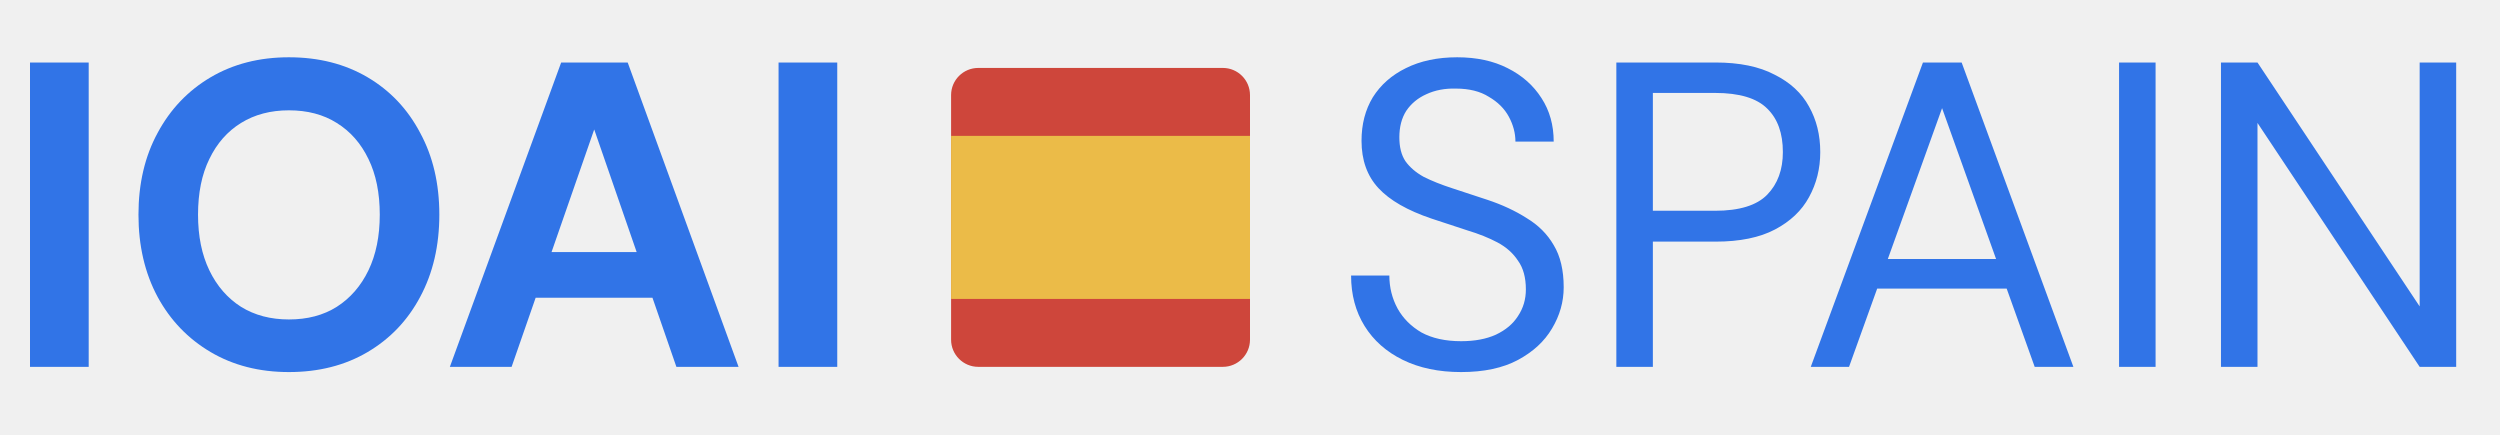
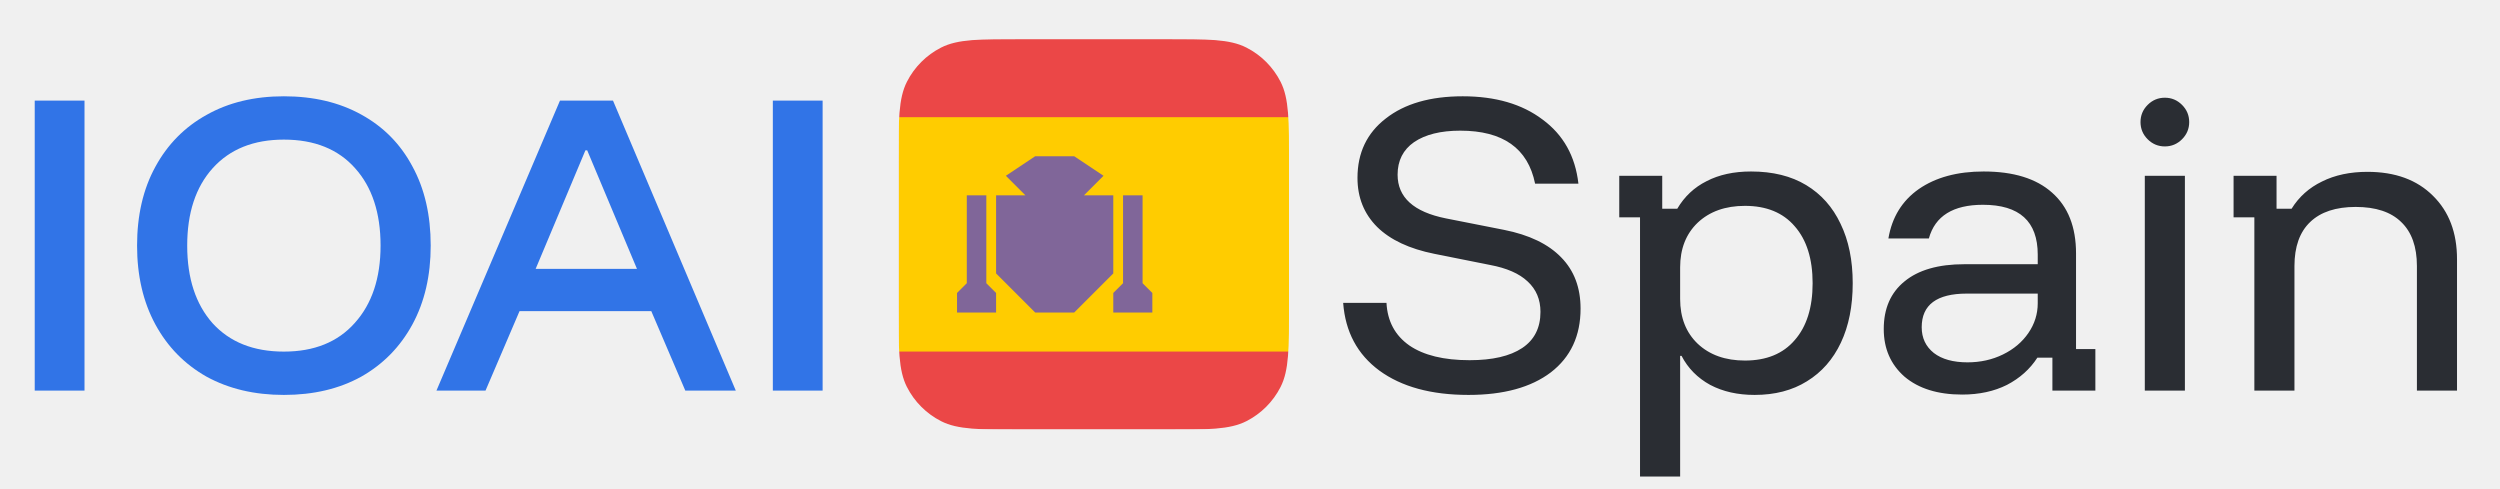
- <svg xmlns="http://www.w3.org/2000/svg" width="184" height="32" viewBox="0 0 184 32" fill="none">
-   <g clip-path="url(#clip0_400_875)">
-     <path d="M2.208 27V4.6H6.528V27H2.208ZM21.263 27.384C19.087 27.384 17.167 26.893 15.503 25.912C13.839 24.931 12.537 23.576 11.599 21.848C10.66 20.099 10.191 18.083 10.191 15.8C10.191 13.517 10.66 11.512 11.599 9.784C12.537 8.035 13.839 6.669 15.503 5.688C17.167 4.707 19.087 4.216 21.263 4.216C23.46 4.216 25.391 4.707 27.055 5.688C28.719 6.669 30.009 8.035 30.927 9.784C31.865 11.512 32.335 13.517 32.335 15.8C32.335 18.083 31.865 20.099 30.927 21.848C30.009 23.576 28.719 24.931 27.055 25.912C25.391 26.893 23.46 27.384 21.263 27.384ZM21.263 23.512C22.628 23.512 23.801 23.203 24.783 22.584C25.785 21.944 26.564 21.048 27.119 19.896C27.673 18.744 27.951 17.379 27.951 15.8C27.951 14.2 27.673 12.835 27.119 11.704C26.564 10.552 25.785 9.667 24.783 9.048C23.801 8.429 22.628 8.12 21.263 8.12C19.919 8.12 18.745 8.429 17.743 9.048C16.74 9.667 15.961 10.552 15.407 11.704C14.852 12.835 14.575 14.2 14.575 15.8C14.575 17.379 14.852 18.744 15.407 19.896C15.961 21.048 16.74 21.944 17.743 22.584C18.745 23.203 19.919 23.512 21.263 23.512ZM33.11 27L41.302 4.6H46.198L54.358 27H49.782L43.734 9.528L37.654 27H33.11ZM36.726 21.912L37.878 18.552H49.27L50.39 21.912H36.726ZM57.302 27V4.6H61.622V27H57.302Z" fill="#3174E7" />
-     <rect x="70" y="5" width="22" height="22" rx="2" fill="#CE463B" />
-     <rect x="70" y="10" width="22" height="12" fill="#EBBB48" />
-     <path d="M107.536 27.384C105.893 27.384 104.464 27.085 103.248 26.488C102.032 25.891 101.093 25.059 100.432 23.992C99.771 22.925 99.44 21.688 99.44 20.28H102.256C102.256 21.155 102.459 21.965 102.864 22.712C103.269 23.437 103.856 24.024 104.624 24.472C105.413 24.899 106.384 25.112 107.536 25.112C108.539 25.112 109.392 24.952 110.096 24.632C110.821 24.291 111.365 23.832 111.728 23.256C112.112 22.68 112.304 22.029 112.304 21.304C112.304 20.429 112.112 19.725 111.728 19.192C111.365 18.637 110.864 18.189 110.224 17.848C109.584 17.507 108.837 17.208 107.984 16.952C107.152 16.675 106.277 16.387 105.36 16.088C103.589 15.491 102.288 14.744 101.456 13.848C100.624 12.952 100.208 11.789 100.208 10.36C100.208 9.144 100.485 8.077 101.04 7.16C101.616 6.243 102.427 5.528 103.472 5.016C104.539 4.483 105.797 4.216 107.248 4.216C108.677 4.216 109.915 4.483 110.96 5.016C112.027 5.549 112.859 6.285 113.456 7.224C114.053 8.141 114.352 9.208 114.352 10.424H111.536C111.536 9.805 111.376 9.197 111.056 8.6C110.736 8.003 110.245 7.512 109.584 7.128C108.944 6.723 108.133 6.52 107.152 6.52C106.341 6.499 105.616 6.637 104.976 6.936C104.357 7.213 103.867 7.619 103.504 8.152C103.163 8.685 102.992 9.336 102.992 10.104C102.992 10.829 103.141 11.416 103.44 11.864C103.76 12.312 104.208 12.696 104.784 13.016C105.381 13.315 106.075 13.592 106.864 13.848C107.653 14.104 108.528 14.392 109.488 14.712C110.576 15.075 111.536 15.523 112.368 16.056C113.221 16.568 113.883 17.229 114.352 18.04C114.843 18.851 115.088 19.885 115.088 21.144C115.088 22.211 114.8 23.224 114.224 24.184C113.669 25.123 112.837 25.891 111.728 26.488C110.619 27.085 109.221 27.384 107.536 27.384ZM118.963 27V4.6H126.259C128.029 4.6 129.48 4.899 130.611 5.496C131.763 6.072 132.605 6.851 133.139 7.832C133.693 8.813 133.971 9.933 133.971 11.192C133.971 12.408 133.693 13.517 133.139 14.52C132.605 15.501 131.773 16.291 130.643 16.888C129.512 17.485 128.051 17.784 126.259 17.784H121.651V27H118.963ZM121.651 15.512H126.227C128.019 15.512 129.299 15.117 130.067 14.328C130.835 13.539 131.219 12.493 131.219 11.192C131.219 9.805 130.835 8.739 130.067 7.992C129.299 7.224 128.019 6.84 126.227 6.84H121.651V15.512ZM133.273 27L141.529 4.6H144.377L152.601 27H149.753L142.937 7.96L136.089 27H133.273ZM137.049 21.24L137.817 19.064H147.961L148.729 21.24H137.049ZM155.963 27V4.6H158.651V27H155.963ZM163.463 27V4.6H166.151L178.087 22.552V4.6H180.775V27H178.087L166.151 9.048V27H163.463Z" fill="#3174E7" />
+ <svg xmlns="http://www.w3.org/2000/svg" width="128" height="25" viewBox="0 0 128 25" fill="none">
+   <path d="M1.778 20V5.15H4.327V20H1.778ZM14.535 20.22C13.032 20.22 11.712 19.908 10.575 19.285C9.45 18.649 8.577 17.757 7.953 16.608C7.33 15.459 7.018 14.115 7.018 12.575C7.018 11.023 7.33 9.678 7.953 8.542C8.577 7.393 9.45 6.507 10.575 5.883C11.699 5.248 13.019 4.93 14.535 4.93C16.05 4.93 17.37 5.242 18.495 5.865C19.632 6.488 20.506 7.374 21.117 8.523C21.74 9.66 22.052 11.011 22.052 12.575C22.052 14.115 21.74 15.459 21.117 16.608C20.493 17.757 19.619 18.649 18.495 19.285C17.37 19.908 16.05 20.22 14.535 20.22ZM14.535 18.002C16.087 18.002 17.297 17.513 18.165 16.535C19.045 15.557 19.485 14.237 19.485 12.575C19.485 10.901 19.051 9.581 18.183 8.615C17.316 7.637 16.099 7.148 14.535 7.148C12.983 7.148 11.767 7.637 10.887 8.615C10.019 9.581 9.585 10.901 9.585 12.575C9.585 14.249 10.019 15.576 10.887 16.553C11.767 17.519 12.983 18.002 14.535 18.002ZM22.346 20L28.671 5.15H31.385L37.673 20H35.088L33.346 15.93H26.6L24.858 20H22.346ZM27.425 13.767H32.613L30.065 7.698H29.973L27.425 13.767ZM39.569 20V5.15H42.118V20H39.569Z" fill="#3174E7" />
+   <g clip-path="url(#clip0_492_974)">
+     <mask id="mask0_492_974" style="mask-type:alpha" maskUnits="userSpaceOnUse" x="46" y="2" width="20" height="20">
+       <path d="M46 8.4C46 6.16 46 5.04 46.436 4.184C46.819 3.431 47.431 2.819 48.184 2.436C49.04 2 50.16 2 52.4 2H59.6C61.84 2 62.96 2 63.816 2.436C64.569 2.819 65.18 3.431 65.564 4.184C66 5.04 66 6.16 66 8.4V15.6C66 17.84 66 18.96 65.564 19.816C65.18 20.569 64.569 21.18 63.816 21.564C62.96 22 61.84 22 59.6 22H52.4C50.16 22 49.04 22 48.184 21.564C47.431 21.18 46.819 20.569 46.436 19.816C46 18.96 46 17.84 46 15.6V8.4Z" fill="#EB4747" />
+     </mask>
+     <g mask="url(#mask0_492_974)">
+       <rect x="46" y="2" width="20" height="20" fill="#EB4747" />
+       <rect x="46" y="6" width="20" height="12" fill="#FFCC00" />
+       <path d="M49 16V15L49.5 14.5V10H50.5V14.5L51 15V16H49Z" fill="#806699" />
+       <path d="M51 14V10H52.5L51.5 9L53 8H55L56.5 9L55.5 10H57V14L55 16H53L51 14Z" fill="#806699" />
+       <path d="M57 15V16H59V15L58.5 14.5V10H57.5V14.5L57 15Z" fill="#806699" />
+     </g>
  </g>
+   <path d="M75.187 20.22C73.28 20.22 71.758 19.804 70.622 18.973C69.497 18.142 68.88 16.987 68.77 15.508H70.988C71.037 16.449 71.428 17.177 72.162 17.69C72.895 18.191 73.922 18.442 75.242 18.442C76.415 18.442 77.313 18.234 77.937 17.818C78.56 17.403 78.872 16.786 78.872 15.967C78.872 15.331 78.652 14.812 78.212 14.408C77.784 14.005 77.142 13.724 76.287 13.565L73.445 12.997C72.162 12.74 71.184 12.282 70.512 11.622C69.839 10.949 69.503 10.112 69.503 9.11C69.503 7.827 69.986 6.812 70.952 6.067C71.917 5.309 73.231 4.93 74.893 4.93C76.568 4.93 77.931 5.327 78.982 6.122C80.045 6.904 80.656 7.998 80.815 9.403H78.597C78.23 7.594 76.953 6.69 74.765 6.69C73.763 6.69 72.974 6.886 72.4 7.277C71.838 7.668 71.557 8.224 71.557 8.945C71.557 10.106 72.382 10.852 74.032 11.182L77.002 11.768C78.297 12.025 79.275 12.496 79.935 13.18C80.595 13.852 80.925 14.726 80.925 15.802C80.925 17.195 80.418 18.283 79.403 19.065C78.389 19.835 76.983 20.22 75.187 20.22ZM83.969 24.4V11.127H82.906V9H85.106V10.687H85.876C86.243 10.063 86.744 9.593 87.379 9.275C88.015 8.945 88.773 8.78 89.653 8.78C90.765 8.78 91.706 9.012 92.476 9.477C93.246 9.941 93.833 10.601 94.236 11.457C94.652 12.312 94.859 13.327 94.859 14.5C94.859 15.673 94.658 16.688 94.254 17.543C93.851 18.399 93.271 19.059 92.513 19.523C91.767 19.988 90.875 20.22 89.836 20.22C88.968 20.22 88.211 20.049 87.563 19.707C86.915 19.352 86.426 18.857 86.096 18.222H86.023V24.4H83.969ZM89.341 18.46C90.441 18.46 91.291 18.112 91.889 17.415C92.501 16.718 92.806 15.747 92.806 14.5C92.806 13.253 92.501 12.282 91.889 11.585C91.291 10.888 90.441 10.54 89.341 10.54C88.339 10.54 87.532 10.827 86.921 11.402C86.322 11.976 86.023 12.74 86.023 13.693V15.307C86.023 16.26 86.322 17.024 86.921 17.598C87.532 18.173 88.339 18.46 89.341 18.46ZM100.463 20.202C99.216 20.202 98.233 19.896 97.511 19.285C96.803 18.662 96.448 17.849 96.448 16.847C96.448 15.796 96.803 14.983 97.511 14.408C98.22 13.822 99.241 13.528 100.573 13.528H104.332V13.033C104.332 11.334 103.397 10.485 101.527 10.485C99.999 10.485 99.076 11.059 98.758 12.208H96.686C96.87 11.121 97.389 10.277 98.245 9.678C99.113 9.079 100.219 8.78 101.563 8.78C103.091 8.78 104.258 9.141 105.065 9.862C105.884 10.583 106.293 11.622 106.293 12.978V17.873H107.283V20H105.083V18.313H104.313C103.934 18.9 103.415 19.364 102.755 19.707C102.095 20.037 101.331 20.202 100.463 20.202ZM100.738 18.552C101.398 18.552 102.003 18.417 102.553 18.148C103.103 17.879 103.537 17.513 103.855 17.048C104.173 16.584 104.332 16.077 104.332 15.527V15.032H100.702C99.162 15.032 98.391 15.606 98.391 16.755C98.391 17.305 98.599 17.745 99.015 18.075C99.43 18.393 100.005 18.552 100.738 18.552ZM109.814 20V9H111.867V20H109.814ZM110.84 7.497C110.498 7.497 110.205 7.374 109.96 7.13C109.716 6.886 109.594 6.592 109.594 6.25C109.594 5.908 109.716 5.614 109.96 5.37C110.205 5.126 110.498 5.003 110.84 5.003C111.183 5.003 111.476 5.126 111.72 5.37C111.965 5.614 112.087 5.908 112.087 6.25C112.087 6.592 111.965 6.886 111.72 7.13C111.476 7.374 111.183 7.497 110.84 7.497ZM115.423 20V11.127H114.359V9H116.559V10.687H117.329C117.708 10.076 118.228 9.611 118.888 9.293C119.548 8.963 120.324 8.798 121.216 8.798C122.634 8.798 123.752 9.208 124.571 10.027C125.39 10.833 125.799 11.915 125.799 13.272V20H123.746V13.62C123.746 12.63 123.477 11.878 122.939 11.365C122.414 10.852 121.638 10.595 120.611 10.595C119.596 10.595 118.82 10.852 118.283 11.365C117.745 11.878 117.476 12.63 117.476 13.62V20H115.423Z" fill="#2A2D33" />
  <defs>
-     <clipPath id="clip0_400_875">
-       <rect width="184" height="32" fill="white" />
+     <clipPath id="clip0_492_974">
+       <rect width="20" height="20" fill="white" transform="translate(46 2)" />
    </clipPath>
  </defs>
</svg>
